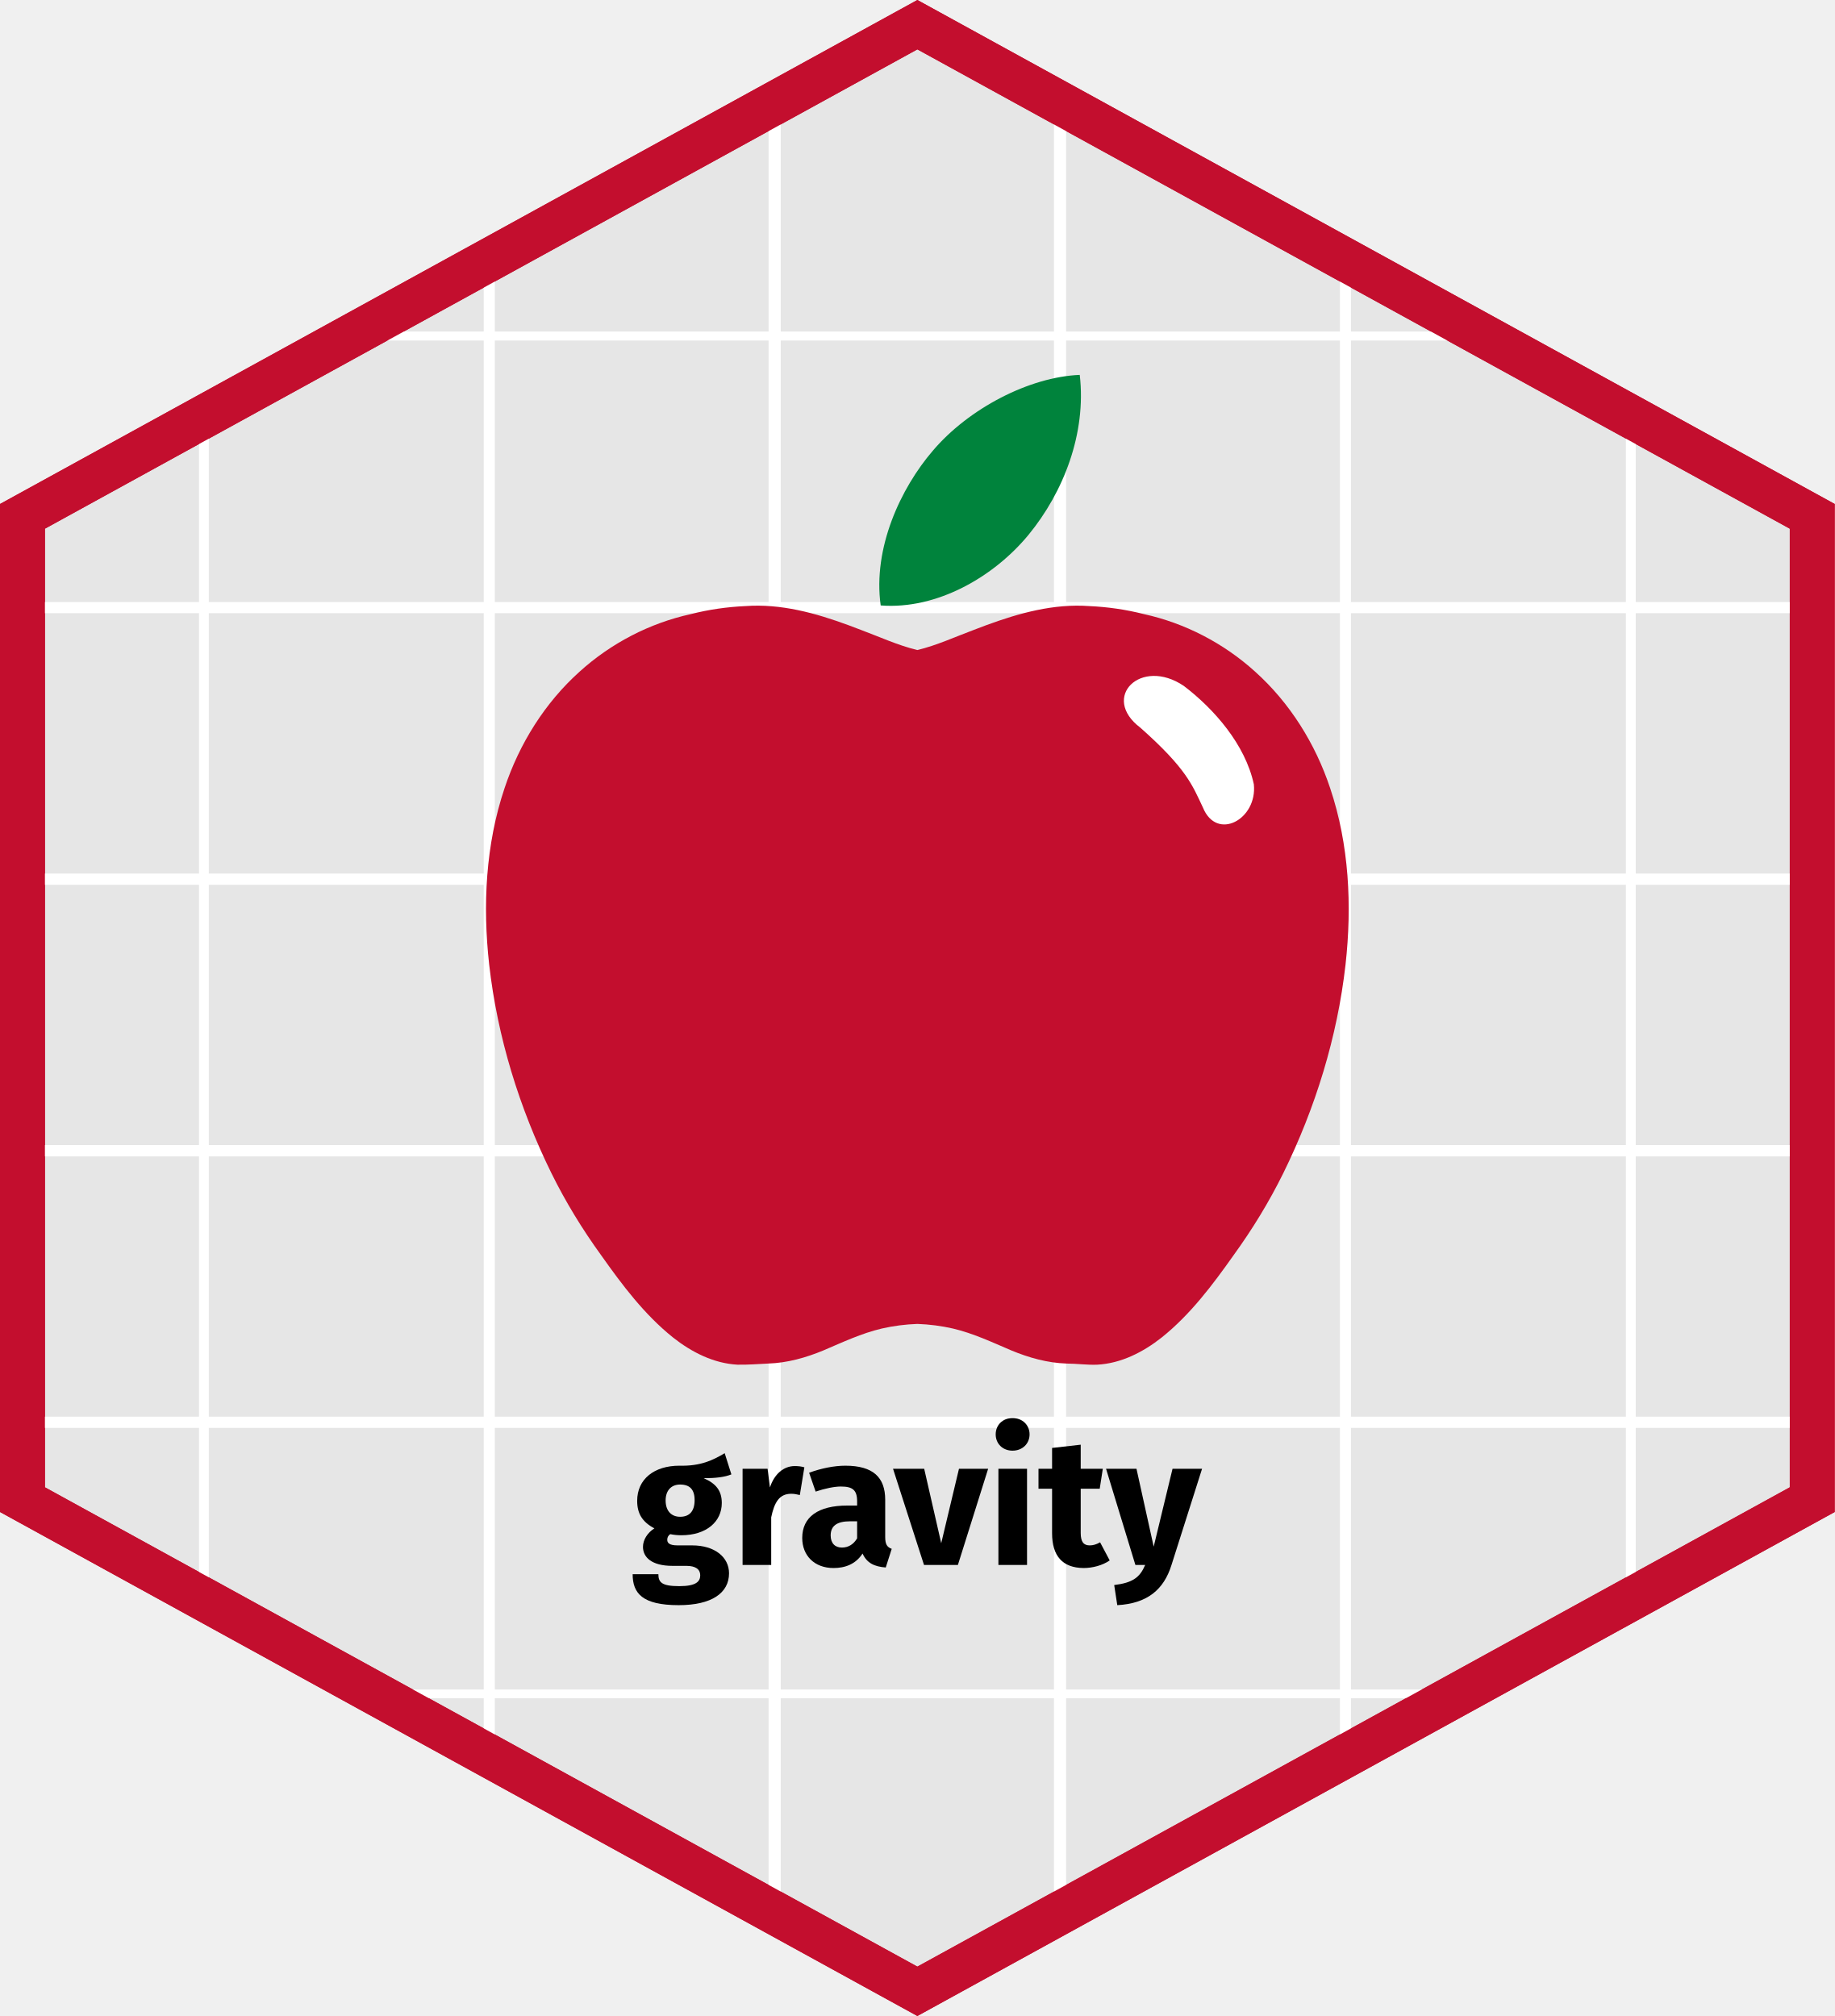
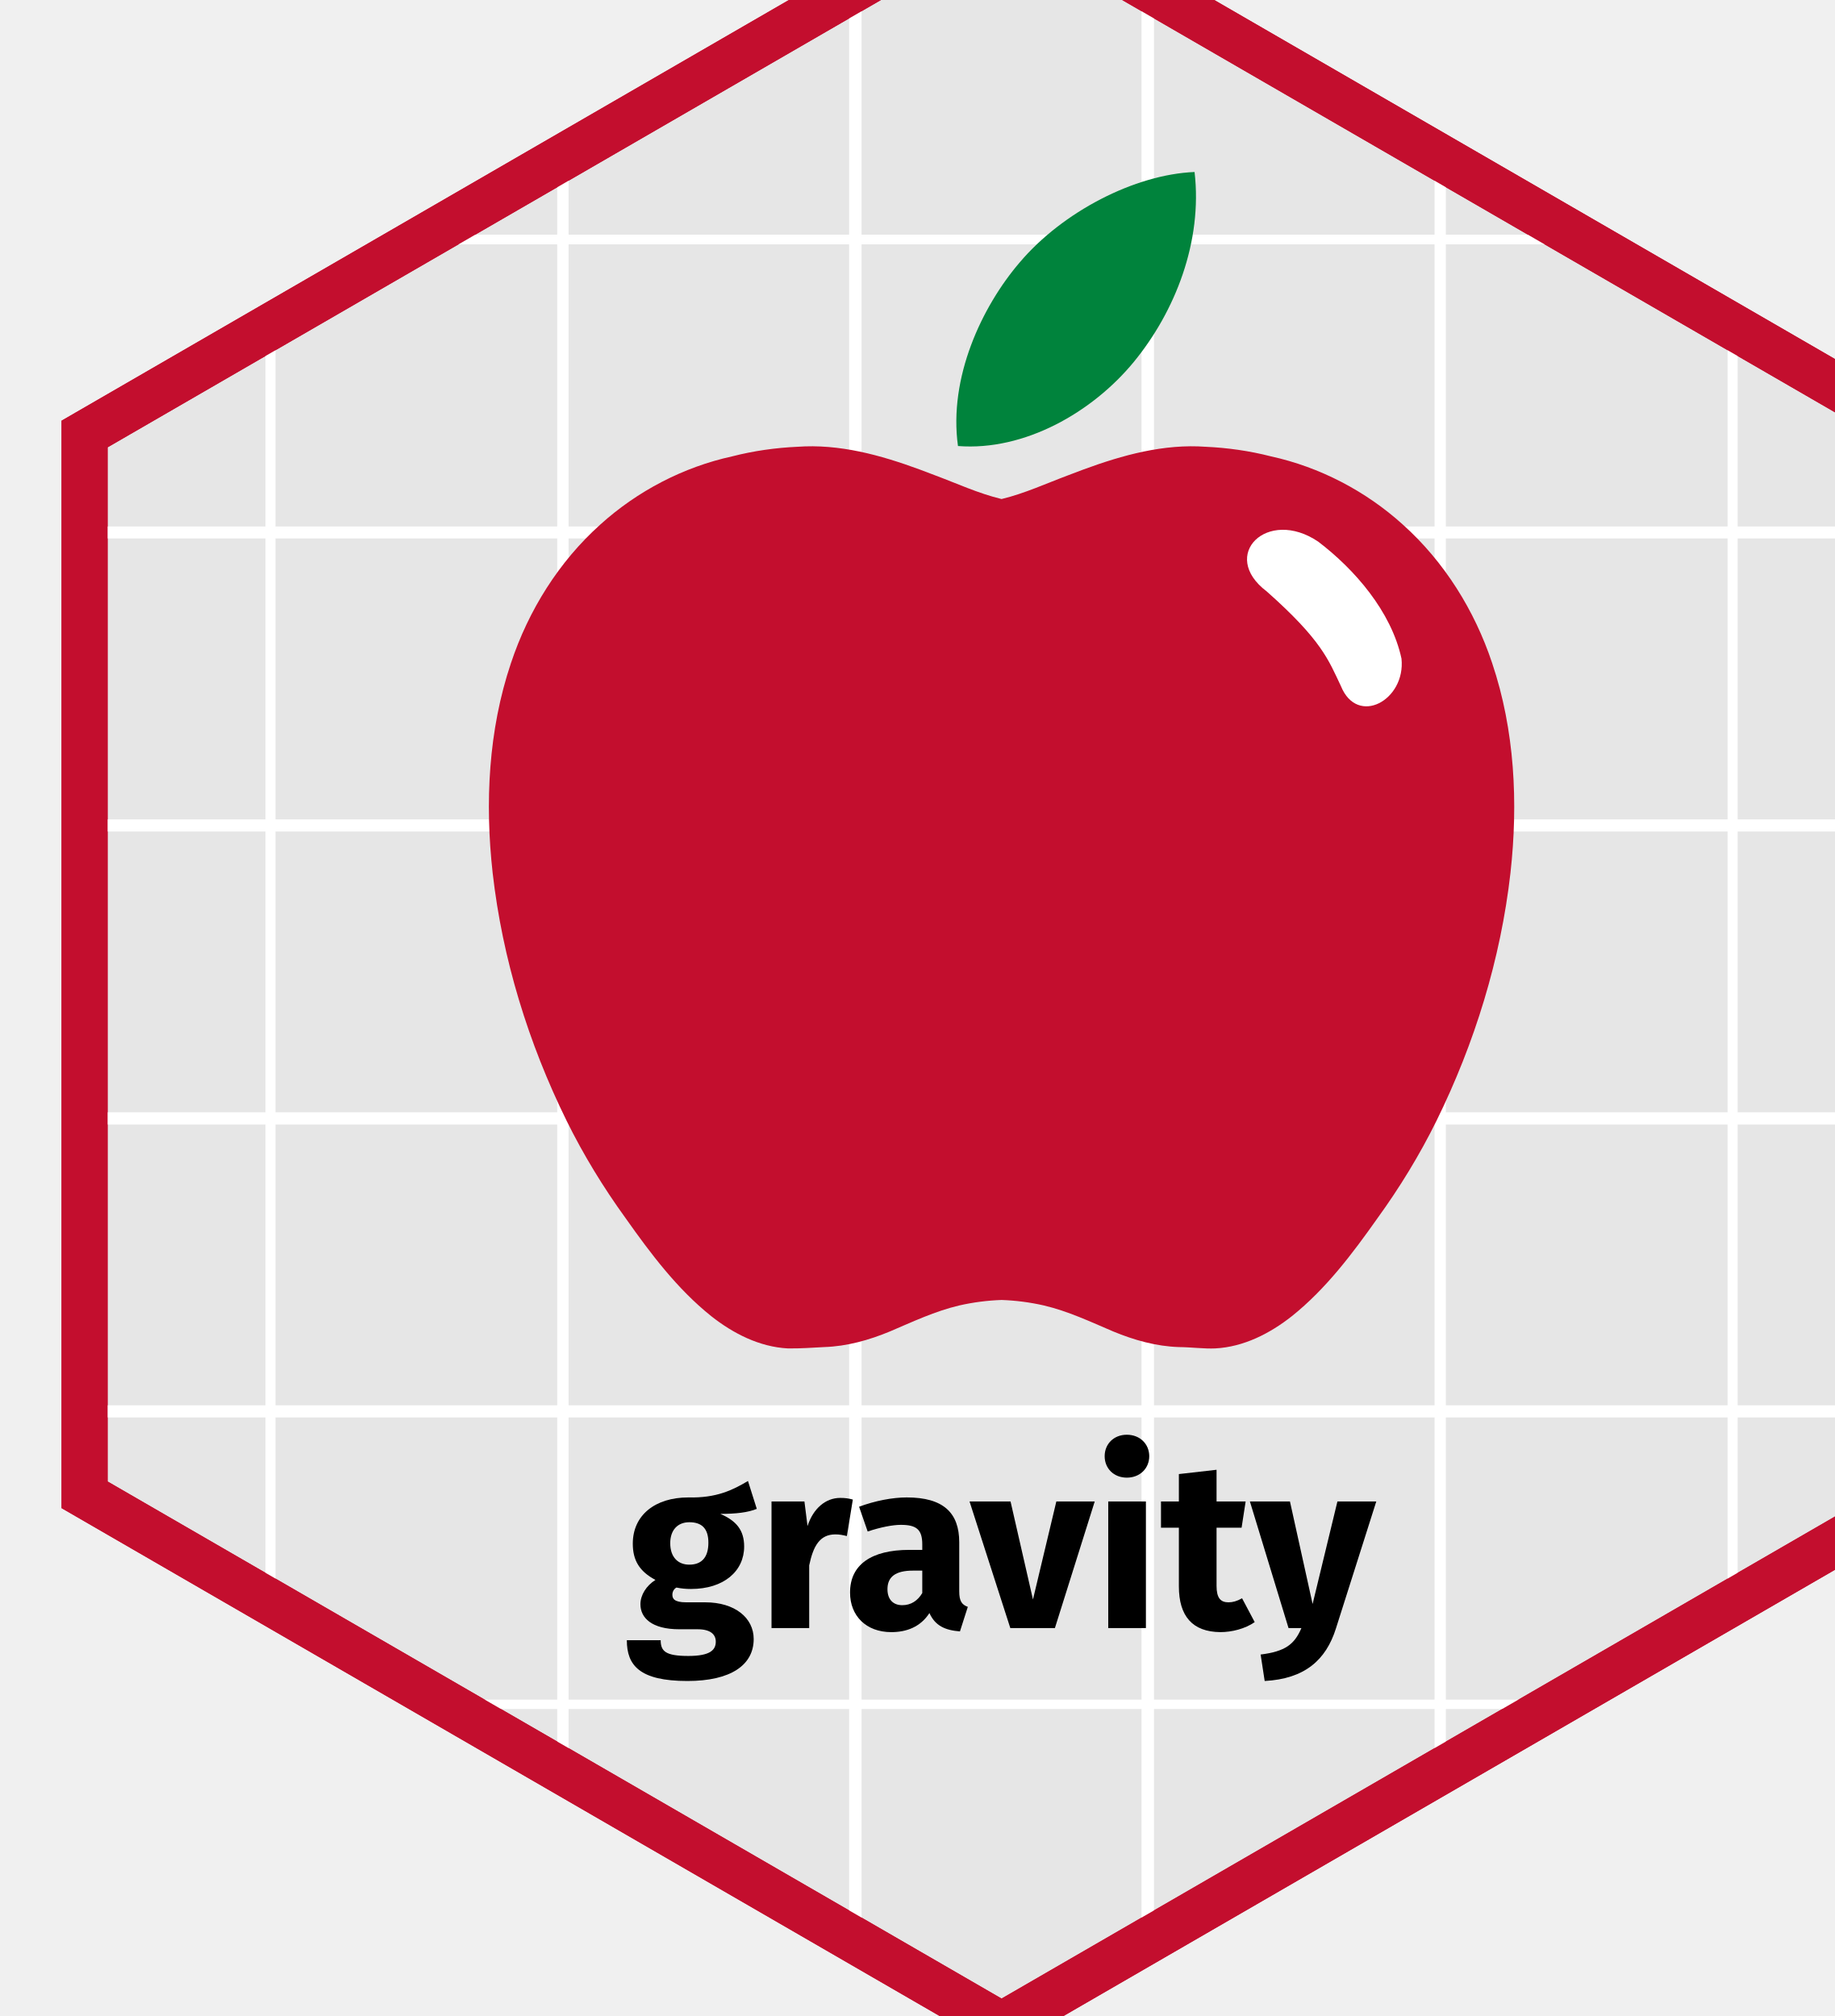
<svg xmlns="http://www.w3.org/2000/svg" version="1.0" width="162.034" height="178.087" id="svg2811">
  <defs id="defs2813">
    <clipPath id="clp12">
      <path d="m 45.315,71.927 h 12.92 v 15.867 h -12.92 z" id="path184" />
    </clipPath>
    <clipPath id="clp21">
      <path d="m 123.91,72.178 h 26.23 v 15.294 h -26.23 z" id="path592" />
    </clipPath>
    <clipPath id="clp9">
      <path d="m 413.96,49.857 h 31.76 v 8.719 h -31.76 z" id="path100" />
    </clipPath>
  </defs>
  <g transform="translate(2002.126,-3018.623)" id="layer1">
    <g transform="translate(19.48863,19.49672)" id="g25472">
      <g id="g4353" transform="matrix(0.6757377,0,0,0.6757377,374.4507,977.3331)">
        <g transform="translate(80.54261)" id="g4347">
-           <path style="fill:#e6e6e6;fill-opacity:1;stroke:#c30e2e;stroke-width:73.993;stroke-miterlimit:4;stroke-dasharray:none;stroke-opacity:1" id="path4524" d="m -4700.408,1269.113 -1701.611,-10e-5 -850.805,-1473.638 850.806,-1473.638 1701.611,10e-5 850.805,1473.638 z" transform="matrix(0,0.07554322,-0.07936685,0,-3522.732,3543.108)" />
-           <g id="g4538" transform="matrix(0.06148094,0,0,0.058519,-3423.211,3066.895)">
-             <path id="path4526" d="M -444.715,-699.896 V 2621.768" style="fill:none;fill-rule:evenodd;stroke:#ffffff;stroke-width:23.375;stroke-linecap:butt;stroke-linejoin:miter;stroke-miterlimit:4;stroke-dasharray:none;stroke-opacity:1" />
-             <path style="fill:none;fill-rule:evenodd;stroke:#ffffff;stroke-width:25.828;stroke-linecap:butt;stroke-linejoin:miter;stroke-miterlimit:4;stroke-dasharray:none;stroke-opacity:1" d="M -1051.382,-1066.785 V 2988.658" id="path4528" />
-             <path id="path4530" d="M -1658.05,-1062.754 V 2992.69" style="fill:none;fill-rule:evenodd;stroke:#ffffff;stroke-width:25.828;stroke-linecap:butt;stroke-linejoin:miter;stroke-miterlimit:4;stroke-dasharray:none;stroke-opacity:1" />
-             <path style="fill:none;fill-rule:evenodd;stroke:#ffffff;stroke-width:23.587;stroke-linecap:butt;stroke-linejoin:miter;stroke-miterlimit:4;stroke-dasharray:none;stroke-opacity:1" d="M -2264.718,-720.054 V 2662.086" id="path4532" />
-             <path id="path4534" d="M -2871.385,-357.196 V 2283.101" style="fill:none;fill-rule:evenodd;stroke:#ffffff;stroke-width:20.84;stroke-linecap:butt;stroke-linejoin:miter;stroke-miterlimit:4;stroke-dasharray:none;stroke-opacity:1" />
-             <path style="fill:none;fill-rule:evenodd;stroke:#ffffff;stroke-width:20.872;stroke-linecap:butt;stroke-linejoin:miter;stroke-miterlimit:4;stroke-dasharray:none;stroke-opacity:1" d="M 161.953,-369.292 V 2279.069" id="path4536" />
+           <g id="g79" transform="translate(8.010943,4.595812)">
+             <path transform="matrix(0,0.08149567,-0.08132553,0,-3520.139,3565.857)" d="m -4700.408,1269.113 -1701.611,-10e-5 -850.805,-1473.638 850.806,-1473.638 1701.611,10e-5 850.805,1473.638 z" id="path4524" style="fill:#e6e6e6;fill-opacity:1;stroke:#c30e2e;stroke-width:73.993;stroke-miterlimit:4;stroke-dasharray:none;stroke-opacity:1" />
+             <g transform="matrix(0.06299821,0,0,0.06313002,-3418.162,3052.121)" id="g4538">
+               <path style="fill:none;fill-rule:evenodd;stroke:#ffffff;stroke-width:23.375;stroke-linecap:butt;stroke-linejoin:miter;stroke-miterlimit:4;stroke-dasharray:none;stroke-opacity:1" d="M -444.715,-699.896 V 2621.768" id="path4526" />
+               <path id="path4528" d="M -1051.382,-1066.785 V 2988.658" style="fill:none;fill-rule:evenodd;stroke:#ffffff;stroke-width:25.828;stroke-linecap:butt;stroke-linejoin:miter;stroke-miterlimit:4;stroke-dasharray:none;stroke-opacity:1" />
+               <path style="fill:none;fill-rule:evenodd;stroke:#ffffff;stroke-width:25.828;stroke-linecap:butt;stroke-linejoin:miter;stroke-miterlimit:4;stroke-dasharray:none;stroke-opacity:1" d="M -1658.05,-1062.754 V 2992.69" id="path4530" />
+               <path id="path4532" d="M -2264.718,-720.054 V 2662.086" style="fill:none;fill-rule:evenodd;stroke:#ffffff;stroke-width:23.587;stroke-linecap:butt;stroke-linejoin:miter;stroke-miterlimit:4;stroke-dasharray:none;stroke-opacity:1" />
+               <path style="fill:none;fill-rule:evenodd;stroke:#ffffff;stroke-width:20.84;stroke-linecap:butt;stroke-linejoin:miter;stroke-miterlimit:4;stroke-dasharray:none;stroke-opacity:1" d="M -2871.385,-357.196 V 2283.101" id="path4534" />
+               <path id="path4536" d="M 161.953,-369.292 V 2279.069" style="fill:none;fill-rule:evenodd;stroke:#ffffff;stroke-width:20.872;stroke-linecap:butt;stroke-linejoin:miter;stroke-miterlimit:4;stroke-dasharray:none;stroke-opacity:1" />
+             </g>
+             <g id="g4546" transform="matrix(0,0.06313002,-0.06299821,0,-3442.334,3199.962)">
+               <path id="path4548" d="M -444.715,-925.674 V 2899.959" style="fill:none;fill-rule:evenodd;stroke:#ffffff;stroke-width:25.086;stroke-linecap:butt;stroke-linejoin:miter;stroke-miterlimit:4;stroke-dasharray:none;stroke-opacity:1" />
+               <path style="fill:none;fill-rule:evenodd;stroke:#ffffff;stroke-width:25.191;stroke-linecap:butt;stroke-linejoin:miter;stroke-miterlimit:4;stroke-dasharray:none;stroke-opacity:1" d="M -1051.382,-957.928 V 2899.959" id="path4550" />
+               <path id="path4552" d="M -1658.05,-917.61 V 2899.959" style="fill:none;fill-rule:evenodd;stroke:#ffffff;stroke-width:25.059;stroke-linecap:butt;stroke-linejoin:miter;stroke-miterlimit:4;stroke-dasharray:none;stroke-opacity:1" />
+               <path style="fill:none;fill-rule:evenodd;stroke:#ffffff;stroke-width:24.873;stroke-linecap:butt;stroke-linejoin:miter;stroke-miterlimit:4;stroke-dasharray:none;stroke-opacity:1" d="M -2264.718,-901.483 V 2859.642" id="path4554" />
+               <path id="path4556" d="M -2871.385,-238.736 V 2201.618" style="fill:none;fill-rule:evenodd;stroke:#ffffff;stroke-width:20.036;stroke-linecap:butt;stroke-linejoin:miter;stroke-miterlimit:4;stroke-dasharray:none;stroke-opacity:1" />
+               <path style="fill:none;fill-rule:evenodd;stroke:#ffffff;stroke-width:19.466;stroke-linecap:butt;stroke-linejoin:miter;stroke-miterlimit:4;stroke-dasharray:none;stroke-opacity:1" d="M 161.953,-164.613 V 2138.899" id="path4558" />
+             </g>
+             <path style="fill:none;fill-opacity:1;stroke:#c30e2e;stroke-width:73.993;stroke-miterlimit:4;stroke-dasharray:none;stroke-opacity:1" id="path4560" d="m -4700.408,1269.113 -1701.611,-10e-5 -850.805,-1473.638 850.806,-1473.638 1701.611,10e-5 850.805,1473.638 z" transform="matrix(0,0.08149567,-0.08132553,0,-3520.139,3565.857)" />
          </g>
-           <g transform="matrix(0,0.058519,-0.06148094,0,-3446.801,3203.939)" id="g4546">
-             <path style="fill:none;fill-rule:evenodd;stroke:#ffffff;stroke-width:25.086;stroke-linecap:butt;stroke-linejoin:miter;stroke-miterlimit:4;stroke-dasharray:none;stroke-opacity:1" d="M -444.715,-925.674 V 2899.959" id="path4548" />
-             <path id="path4550" d="M -1051.382,-957.928 V 2899.959" style="fill:none;fill-rule:evenodd;stroke:#ffffff;stroke-width:25.191;stroke-linecap:butt;stroke-linejoin:miter;stroke-miterlimit:4;stroke-dasharray:none;stroke-opacity:1" />
-             <path style="fill:none;fill-rule:evenodd;stroke:#ffffff;stroke-width:25.059;stroke-linecap:butt;stroke-linejoin:miter;stroke-miterlimit:4;stroke-dasharray:none;stroke-opacity:1" d="M -1658.05,-917.61 V 2899.959" id="path4552" />
-             <path id="path4554" d="M -2264.718,-901.483 V 2859.642" style="fill:none;fill-rule:evenodd;stroke:#ffffff;stroke-width:24.873;stroke-linecap:butt;stroke-linejoin:miter;stroke-miterlimit:4;stroke-dasharray:none;stroke-opacity:1" />
-             <path style="fill:none;fill-rule:evenodd;stroke:#ffffff;stroke-width:20.036;stroke-linecap:butt;stroke-linejoin:miter;stroke-miterlimit:4;stroke-dasharray:none;stroke-opacity:1" d="M -2871.385,-238.736 V 2201.618" id="path4556" />
-             <path id="path4558" d="M 161.953,-164.613 V 2138.899" style="fill:none;fill-rule:evenodd;stroke:#ffffff;stroke-width:19.466;stroke-linecap:butt;stroke-linejoin:miter;stroke-miterlimit:4;stroke-dasharray:none;stroke-opacity:1" />
+           <g id="g4483" transform="matrix(0.05952936,0,3.5003203e-4,0.05952936,-3628.393,3020.499)">
+             <path id="path190" style="fill:#00833c;fill-opacity:1;fill-rule:nonzero;stroke:none" d="m 2521.057,315.595 c 91.159,-110.413 152.701,-263.941 135.75,-416.966 -131.321,5.271 -290.267,87.542 -384.557,197.956 -84.412,97.582 -158.459,253.9 -138.393,403.81 146.455,11.354 296.025,-74.549 387.2,-184.8" />
+             <g transform="translate(0.3567117,-60.66535)" id="g112">
+               <path style="fill:#c30e2e;fill-opacity:1;fill-rule:nonzero;stroke:none;stroke-width:1" d="m 1814.814,561.609 c -11.208,-0.074 -22.424,0.268 -33.612,1.086 -48.251,2.168 -96.436,8.998 -143.342,21.004 -107.571,23.503 -208.677,76.1 -290.547,149.711 -91.526,81.596 -158.867,188.591 -198.064,304.445 -50.479,147.462 -59.107,306.477 -42.872,460.645 20.356,189.076 76.255,373.744 159.323,544.59 36.475,74.786 79.705,146.177 128.229,213.745 54.433,77.67 112.029,155.026 186.434,214.883 48.005,38.162 105.714,67.754 167.903,70.97 28.889,0.421 53.834,-1.713 80.026,-2.945 49.721,-1.601 98.364,-15.254 144.278,-34.265 49.977,-21.26 99.722,-44.71 152.661,-57.108 30.523,-6.963 61.681,-10.943 92.924,-12.055 31.229,1.112 62.339,5.092 92.778,12.055 52.793,12.398 102.263,35.848 151.989,57.108 45.69,19.011 94.173,32.664 143.875,34.265 26.851,0.179 55.76,4.094 79.991,2.945 62.227,-3.217 120.283,-32.808 168.737,-70.97 75.109,-59.857 133.615,-137.213 188.961,-214.883 49.319,-67.569 93.388,-138.959 130.743,-213.745 85.077,-170.846 143.148,-355.514 165.727,-544.59 18.048,-154.167 11.29,-313.183 -37.454,-460.645 -37.835,-115.854 -103.917,-222.849 -194.484,-304.445 -81.005,-73.611 -181.492,-126.208 -288.786,-149.711 -46.765,-12.006 -94.87,-18.836 -143.095,-21.004 -11.179,-0.818 -22.391,-1.161 -33.599,-1.086 -92.582,0.795 -181.817,30.189 -267.302,63.234 -48.95,18.162 -96.946,40.407 -147.741,52.611 -50.651,-12.204 -98.382,-34.45 -147.119,-52.611 -85.096,-33.045 -173.985,-62.44 -266.558,-63.234 z" id="path60" />
+               <path style="fill:#ffffff;fill-rule:evenodd;stroke:none;stroke-width:1px;stroke-linecap:butt;stroke-linejoin:miter;stroke-opacity:1" d="m 2923.217,771.08 c -111.436,-75.769 -218.562,29.807 -113.894,109.137 120.265,107.249 134.718,150.227 161.822,208.056 35.639,89.248 142.463,30.933 133.306,-60.478 -21.834,-103.919 -102.52,-196.598 -181.233,-256.715 z" id="path4309" />
+             </g>
          </g>
-           <g id="g4508" transform="matrix(1,0,0.00587999,1,-3824.046,9.882445)">
-             <g id="g870">
-               <g id="g885" transform="translate(4.7194092e-5)">
-                 <g transform="matrix(0.05008607,0,0,0.05008607,187.8774,3036.182)" id="g4483">
-                   <path d="m 2521.057,315.595 c 91.159,-110.413 152.701,-263.941 135.75,-416.966 -131.321,5.271 -290.267,87.542 -384.557,197.956 -84.412,97.582 -158.459,253.9 -138.393,403.81 146.455,11.354 296.025,-74.549 387.2,-184.8" style="fill:#00833c;fill-opacity:1;fill-rule:nonzero;stroke:none" id="path190" />
-                   <g id="g112" transform="translate(0.3567117,-60.66535)">
-                     <path id="path60" d="m 1814.814,561.609 c -11.208,-0.074 -22.424,0.268 -33.612,1.086 -48.251,2.168 -96.436,8.998 -143.342,21.004 -107.571,23.503 -208.677,76.1 -290.547,149.711 -91.526,81.596 -158.867,188.591 -198.064,304.445 -50.479,147.462 -59.107,306.477 -42.872,460.645 20.356,189.076 76.255,373.744 159.323,544.59 36.475,74.786 79.705,146.177 128.229,213.745 54.433,77.67 112.029,155.026 186.434,214.883 48.005,38.162 105.714,67.754 167.903,70.97 28.889,0.421 53.834,-1.713 80.026,-2.945 49.721,-1.601 98.364,-15.254 144.278,-34.265 49.977,-21.26 99.722,-44.71 152.661,-57.108 30.523,-6.963 61.681,-10.943 92.924,-12.055 31.229,1.112 62.339,5.092 92.778,12.055 52.793,12.398 102.263,35.848 151.989,57.108 45.69,19.011 94.173,32.664 143.875,34.265 26.851,0.179 55.76,4.094 79.991,2.945 62.227,-3.217 120.283,-32.808 168.737,-70.97 75.109,-59.857 133.615,-137.213 188.961,-214.883 49.319,-67.569 93.388,-138.959 130.743,-213.745 85.077,-170.846 143.148,-355.514 165.727,-544.59 18.048,-154.167 11.29,-313.183 -37.454,-460.645 -37.835,-115.854 -103.917,-222.849 -194.484,-304.445 -81.005,-73.611 -181.492,-126.208 -288.786,-149.711 -46.765,-12.006 -94.87,-18.836 -143.095,-21.004 -11.179,-0.818 -22.391,-1.161 -33.599,-1.086 -92.582,0.795 -181.817,30.189 -267.302,63.234 -48.95,18.162 -96.946,40.407 -147.741,52.611 -50.651,-12.204 -98.382,-34.45 -147.119,-52.611 -85.096,-33.045 -173.985,-62.44 -266.558,-63.234 z" style="fill:#c30e2e;fill-opacity:1;fill-rule:nonzero;stroke:none;stroke-width:1" />
-                     <path id="path4309" d="m 2923.217,771.08 c -111.436,-75.769 -218.562,29.807 -113.894,109.137 120.265,107.249 134.718,150.227 161.822,208.056 35.639,89.248 142.463,30.933 133.306,-60.478 -21.834,-103.919 -102.52,-196.598 -181.233,-256.715 z" style="fill:#ffffff;fill-rule:evenodd;stroke:none;stroke-width:1px;stroke-linecap:butt;stroke-linejoin:miter;stroke-opacity:1" />
-                   </g>
-                 </g>
-                 <g aria-label="gravity" style="font-style:normal;font-weight:normal;line-height:0%;font-family:sans-serif;letter-spacing:0px;word-spacing:0px;fill:#000000;fill-opacity:1;stroke:none;stroke-width:1px;stroke-linecap:butt;stroke-linejoin:miter;stroke-opacity:1" id="text4502" transform="matrix(0.0566597,0,0,0.0566597,180.9306,3180.413)">
-                   <g id="g865" transform="translate(-68.37497)">
-                     <g aria-label="gravity" transform="skewX(-0.3368947)" style="font-style:normal;font-weight:normal;font-size:417.895px;line-height:1.25;font-family:sans-serif;letter-spacing:0px;word-spacing:0px;fill:#000000;fill-opacity:1;stroke:none;stroke-width:26.118px" id="text874">
-                       <path d="m 1705.048,-147.275 c -26.745,15.88 -55.162,30.088 -104.474,28.835 -58.087,0 -97.37,30.924 -97.37,81.072 0,28.835 11.283,48.476 39.7,63.52 -15.88,10.029 -26.327,26.327 -26.327,42.625 0,23.82 19.641,43.879 68.117,43.879 h 32.178 c 22.148,0 31.76,8.776 31.76,21.731 0,14.208 -9.194,25.074 -48.058,25.074 -40.118,0 -48.476,-8.358 -48.476,-27.581 h -59.341 c 0,43.879 22.148,71.46 106.145,71.46 76.057,0 116.175,-27.999 116.175,-73.55 0,-37.193 -33.014,-64.356 -84.833,-64.356 h -33.432 c -21.313,0 -24.238,-6.686 -24.238,-13.373 0,-5.015 2.507,-10.029 7.104,-12.537 7.94,1.672 16.298,2.507 25.492,2.507 57.669,0 93.191,-31.342 93.191,-74.385 0,-28.835 -13.79,-45.133 -41.789,-57.252 27.999,0 48.476,-2.507 63.938,-8.776 z m -102.802,72.296 c 22.148,0 33.432,11.283 33.432,35.939 0,25.492 -11.701,38.446 -33.432,38.446 -20.059,0 -33.432,-13.373 -33.432,-37.611 0,-22.984 12.955,-36.775 33.432,-36.775 z" style="font-style:normal;font-variant:normal;font-weight:bold;font-stretch:normal;font-family:'Fira Sans';-inkscape-font-specification:'Fira Sans Bold';stroke-width:26.118px" id="path887" />
-                       <path d="m 1866.682,-117.605 c -25.492,0 -47.222,18.387 -57.252,49.312 l -5.433,-43.043 h -57.669 v 221.902 h 66.027 V 0.66 c 7.104,-33.85 18.387,-54.326 45.968,-54.326 7.522,0 12.955,1.254 20.059,2.925 l 10.447,-63.938 c -7.104,-2.089 -13.791,-2.925 -22.148,-2.925 z" style="font-style:normal;font-variant:normal;font-weight:bold;font-stretch:normal;font-family:'Fira Sans';-inkscape-font-specification:'Fira Sans Bold';stroke-width:26.118px" id="path889" />
-                       <path d="m 2075.31,46.21 v -86.086 c 0,-51.401 -27.581,-78.564 -91.937,-78.564 -25.074,0 -55.58,5.851 -83.579,16.298 l 15.044,43.461 c 22.148,-7.522 43.879,-11.701 58.087,-11.701 27.163,0 37.611,7.94 37.611,34.267 v 9.612 h -22.566 c -67.281,0 -104.056,26.327 -104.056,74.803 0,40.536 27.999,69.371 72.296,69.371 26.327,0 50.983,-8.776 66.863,-33.432 10.03,22.148 27.163,30.088 53.491,32.178 l 13.791,-43.043 c -10.447,-3.761 -15.044,-10.029 -15.044,-27.163 z m -99.877,24.238 c -16.298,0 -25.91,-10.447 -25.91,-27.999 0,-22.148 14.626,-32.596 44.715,-32.596 h 16.298 V 49.135 c -7.94,13.373 -19.641,21.313 -35.103,21.313 z" style="font-style:normal;font-variant:normal;font-weight:bold;font-stretch:normal;font-family:'Fira Sans';-inkscape-font-specification:'Fira Sans Bold';stroke-width:26.118px" id="path891" />
-                       <path d="m 2312.759,-111.336 h -67.281 L 2204.524,60.419 2165.242,-111.336 h -71.878 l 71.46,221.902 h 78.147 z" style="font-style:normal;font-variant:normal;font-weight:bold;font-stretch:normal;font-family:'Fira Sans';-inkscape-font-specification:'Fira Sans Bold';stroke-width:26.118px" id="path893" />
-                       <path d="m 2369.038,-228.347 c -22.984,0 -38.864,16.298 -38.864,37.611 0,21.313 15.88,37.611 38.864,37.611 22.984,0 39.282,-16.298 39.282,-37.611 0,-21.313 -16.298,-37.611 -39.282,-37.611 z m 33.432,117.011 h -66.027 v 221.902 h 66.027 z" style="font-style:normal;font-variant:normal;font-weight:bold;font-stretch:normal;font-family:'Fira Sans';-inkscape-font-specification:'Fira Sans Bold';stroke-width:26.118px" id="path895" />
-                       <path d="m 2570.986,58.329 c -8.776,5.015 -16.298,7.104 -23.82,7.104 -13.79,0 -20.895,-7.522 -20.895,-28.835 V -65.368 h 43.879 l 7.104,-45.968 h -50.983 v -55.58 l -66.028,7.522 v 48.058 h -31.342 v 45.968 h 31.342 V 37.434 c 0,52.237 23.82,79.818 72.714,80.236 20.059,0 43.461,-5.851 60.177,-17.552 z" style="font-style:normal;font-variant:normal;font-weight:bold;font-stretch:normal;font-family:'Fira Sans';-inkscape-font-specification:'Fira Sans Bold';stroke-width:26.118px" id="path897" />
-                       <path d="m 2806.202,-111.336 h -68.117 L 2694.624,68.359 2654.924,-111.336 h -70.206 l 67.699,221.902 h 22.566 c -12.119,28.417 -27.999,40.954 -71.46,46.386 l 7.104,46.386 c 69.788,-3.761 107.399,-36.357 124.951,-92.355 z" style="font-style:normal;font-variant:normal;font-weight:bold;font-stretch:normal;font-family:'Fira Sans';-inkscape-font-specification:'Fira Sans Bold';stroke-width:26.118px" id="path899" />
-                     </g>
-                   </g>
+           <g transform="matrix(1.284103,0,0.00755051,1.284103,-4208.204,-885.3207)" id="g61">
+             <g aria-label="gravity" style="font-style:normal;font-weight:normal;line-height:0%;font-family:sans-serif;letter-spacing:0px;word-spacing:0px;fill:#000000;fill-opacity:1;stroke:none;stroke-width:1px;stroke-linecap:butt;stroke-linejoin:miter;stroke-opacity:1" id="text4502" transform="matrix(0.0566597,0,0,0.0566597,180.9306,3180.413)">
+               <g id="g865" transform="translate(-68.37497)">
+                 <g aria-label="gravity" transform="skewX(-0.3368947)" style="font-style:normal;font-weight:normal;font-size:417.895px;line-height:1.25;font-family:sans-serif;letter-spacing:0px;word-spacing:0px;fill:#000000;fill-opacity:1;stroke:none;stroke-width:26.118px" id="text874">
+                   <path d="m 5885.265,-179.698 c -27.413,16.277 -56.539,30.84 -107.082,29.555 -59.538,0 -99.801,31.696 -99.801,83.096 0,29.555 11.565,49.686 40.691,65.106 -16.276,10.28 -26.985,26.985 -26.985,43.69 0,24.415 20.132,44.975 69.818,44.975 h 32.981 c 22.701,0 32.553,8.995 32.553,22.273 0,14.563 -9.423,25.7 -49.258,25.7 -41.12,0 -49.686,-8.567 -49.686,-28.27 h -60.823 c 0,44.975 22.701,73.244 108.796,73.244 77.956,0 119.076,-28.698 119.076,-75.386 0,-38.121 -33.838,-65.963 -86.951,-65.963 h -34.267 c -21.845,0 -24.843,-6.853 -24.843,-13.707 0,-5.14 2.57,-10.28 7.282,-12.85 8.138,1.713 16.705,2.57 26.128,2.57 59.109,0 95.517,-32.125 95.517,-76.243 0,-29.555 -14.135,-46.26 -42.833,-58.681 28.698,0 49.686,-2.57 65.534,-8.995 z m -105.369,74.101 c 22.701,0 34.266,11.565 34.266,36.836 0,26.128 -11.993,39.406 -34.266,39.406 -20.56,0 -34.266,-13.707 -34.266,-38.55 0,-23.558 13.278,-37.693 34.266,-37.693 z" style="font-style:normal;font-variant:normal;font-weight:bold;font-stretch:normal;font-family:'Fira Sans';-inkscape-font-specification:'Fira Sans Bold';stroke-width:26.771px" id="path887" />
+                   <path d="m 6050.935,-149.286 c -26.128,0 -48.401,18.846 -58.681,50.543 l -5.568,-44.118 h -59.109 V 84.582 h 67.676 V -28.069 c 7.282,-34.695 18.846,-55.683 47.116,-55.683 7.71,0 13.278,1.285 20.56,2.998 l 10.708,-65.534 c -7.282,-2.142 -14.135,-2.998 -22.701,-2.998 z" style="font-style:normal;font-variant:normal;font-weight:bold;font-stretch:normal;font-family:'Fira Sans';-inkscape-font-specification:'Fira Sans Bold';stroke-width:26.771px" id="path889" />
+                   <path d="m 6264.771,18.619 v -88.236 c 0,-52.685 -28.27,-80.526 -94.233,-80.526 -25.7,0 -56.968,5.997 -85.666,16.705 l 15.42,44.546 c 22.702,-7.71 44.975,-11.993 59.538,-11.993 27.841,0 38.55,8.138 38.55,35.123 v 9.852 h -23.13 c -68.961,0 -106.654,26.985 -106.654,76.671 0,41.548 28.698,71.103 74.101,71.103 26.985,0 52.256,-8.995 68.533,-34.266 10.28,22.701 27.841,30.84 54.826,32.981 l 14.135,-44.118 c -10.708,-3.855 -15.42,-10.28 -15.42,-27.841 z m -102.371,24.843 c -16.705,0 -26.556,-10.708 -26.556,-28.698 0,-22.701 14.992,-33.41 45.831,-33.41 h 16.705 v 40.263 c -8.138,13.707 -20.131,21.845 -35.98,21.845 z" style="font-style:normal;font-variant:normal;font-weight:bold;font-stretch:normal;font-family:'Fira Sans';-inkscape-font-specification:'Fira Sans Bold';stroke-width:26.771px" id="path891" />
+                   <path d="m 6508.15,-142.861 h -68.961 l -41.976,176.043 -40.263,-176.043 h -73.673 l 73.244,227.443 h 80.098 z" style="font-style:normal;font-variant:normal;font-weight:bold;font-stretch:normal;font-family:'Fira Sans';-inkscape-font-specification:'Fira Sans Bold';stroke-width:26.771px" id="path893" />
+                   <path d="m 6565.833,-262.793 c -23.558,0 -39.835,16.705 -39.835,38.55 0,21.845 16.276,38.55 39.835,38.55 23.558,0 40.263,-16.705 40.263,-38.55 0,-21.845 -16.705,-38.55 -40.263,-38.55 z m 34.266,119.932 h -67.676 V 84.582 h 67.676 z" style="font-style:normal;font-variant:normal;font-weight:bold;font-stretch:normal;font-family:'Fira Sans';-inkscape-font-specification:'Fira Sans Bold';stroke-width:26.771px" id="path895" />
+                   <path d="m 6772.824,31.041 c -8.995,5.14 -16.705,7.282 -24.415,7.282 -14.135,0 -21.416,-7.71 -21.416,-29.555 V -95.745 h 44.975 l 7.282,-47.116 h -52.256 v -56.968 l -67.676,7.71 v 49.258 h -32.125 v 47.116 h 32.125 V 9.624 c 0,53.541 24.415,81.811 74.529,82.239 20.56,0 44.546,-5.997 61.679,-17.99 z" style="font-style:normal;font-variant:normal;font-weight:bold;font-stretch:normal;font-family:'Fira Sans';-inkscape-font-specification:'Fira Sans Bold';stroke-width:26.771px" id="path897" />
+                   <path d="m 7013.913,-142.861 h -69.818 L 6899.549,41.321 6858.858,-142.861 h -71.959 l 69.389,227.443 h 23.13 c -12.422,29.126 -28.698,41.976 -73.244,47.545 l 7.282,47.545 c 71.531,-3.855 110.081,-37.265 128.071,-94.661 z" style="font-style:normal;font-variant:normal;font-weight:bold;font-stretch:normal;font-family:'Fira Sans';-inkscape-font-specification:'Fira Sans Bold';stroke-width:26.771px" id="path899" />
                </g>
              </g>
            </g>
          </g>
-           <path transform="matrix(0,0.07554322,-0.07936685,0,-3522.732,3543.108)" d="m -4700.408,1269.113 -1701.611,-10e-5 -850.805,-1473.638 850.806,-1473.638 1701.611,10e-5 850.805,1473.638 z" id="path4560" style="fill:none;fill-opacity:1;stroke:#c30e2e;stroke-width:73.993;stroke-miterlimit:4;stroke-dasharray:none;stroke-opacity:1" />
        </g>
      </g>
    </g>
  </g>
</svg>
